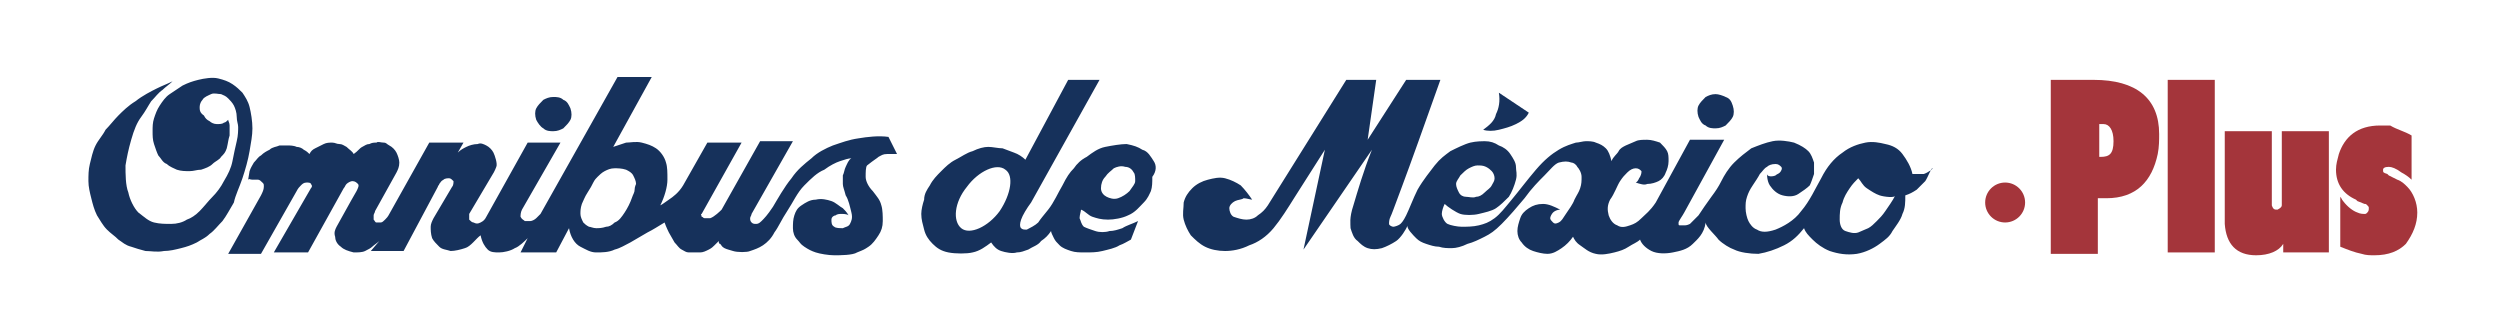
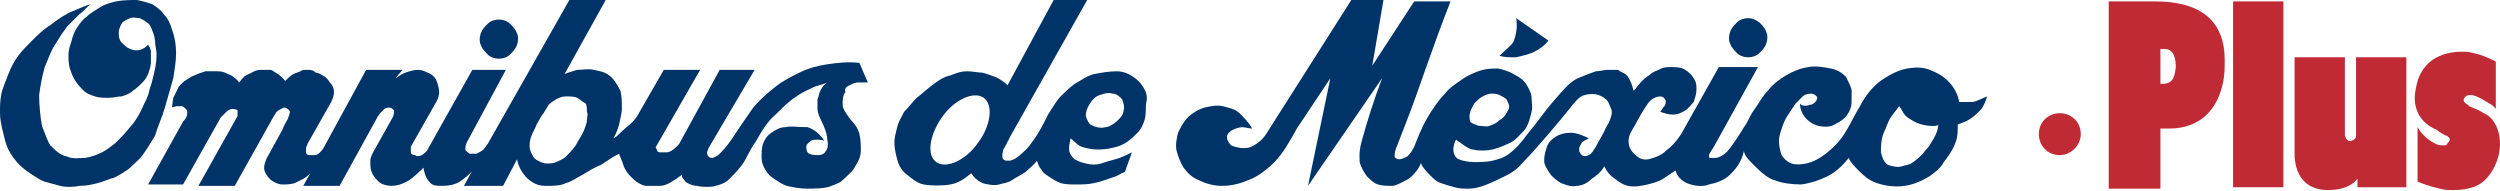
- <svg xmlns="http://www.w3.org/2000/svg" version="1.1" id="Capa_1" x="0px" y="0px" viewBox="0 0 175.3 22" style="enable-background:new 0 0 175.3 22;" xml:space="preserve">
+ <svg xmlns="http://www.w3.org/2000/svg" version="1.1" id="Capa_1" x="0px" y="0px" viewBox="0 0 178.9 13.6" style="enable-background:new 0 0 178.9 13.6;" xml:space="preserve">
  <style type="text/css">
- 	.st0{fill:#16315B;}
- 	.st1{fill:#A4353B;}
+ 	.st0{fill:#003468;}
+ 	.st1{fill:#C02A35;}
</style>
  <g>
    <g>
-       <path class="st0" d="M104,9.1c0.3,0.1,0.7,0.1,1.1,0c0.4-0.1,0.8-0.2,1.2-0.4c0.4-0.2,0.7-0.4,0.9-0.8l-2.1-1.4    c0.1,0.6,0,1.1-0.2,1.5C104.8,8.5,104.4,8.8,104,9.1" />
-       <path class="st0" d="M80.9,11.3c-0.2-0.3-0.4-0.7-0.8-0.8c-0.3-0.2-0.6-0.3-1.1-0.4c-0.4,0-1,0.1-1.5,0.2    c-0.5,0.1-0.9,0.4-1.3,0.7c-0.4,0.2-0.7,0.5-0.9,0.8c-0.3,0.3-0.5,0.6-0.8,1.2c-0.3,0.5-0.6,1.2-1,1.7c-0.4,0.5-0.5,0.6-0.7,0.9    c-0.2,0.2-0.6,0.4-0.8,0.5c-0.2,0-0.3,0-0.4-0.1c-0.1-0.1-0.1-0.3,0-0.6c0.1-0.3,0.4-0.8,0.7-1.2l4.8-8.6h-2.2l-3,5.6    c-0.2-0.2-0.5-0.4-0.8-0.5c-0.3-0.1-0.5-0.2-0.8-0.3c-0.3,0-0.7-0.1-1-0.1c-0.3,0-0.7,0.1-1.1,0.3c-0.4,0.1-0.8,0.4-1.2,0.6    c-0.4,0.2-0.7,0.5-1,0.8c-0.3,0.3-0.6,0.6-0.8,1c-0.2,0.3-0.4,0.6-0.4,1c-0.1,0.3-0.2,0.7-0.2,1c0,0.4,0.1,0.7,0.2,1.1    c0.1,0.4,0.3,0.7,0.6,1c0.3,0.3,0.6,0.5,1.1,0.6c0.5,0.1,1.3,0.1,1.7,0c0.5-0.1,0.9-0.4,1.3-0.7c0.2,0.3,0.4,0.5,0.7,0.6    c0.3,0.1,0.8,0.2,1.1,0.1c0.3,0,0.5-0.1,0.8-0.2c0.3-0.2,0.7-0.3,0.9-0.6c0.3-0.2,0.5-0.4,0.7-0.7c0,0.1,0.1,0.3,0.2,0.5    c0.1,0.2,0.2,0.3,0.4,0.5c0.2,0.2,0.5,0.3,0.8,0.4c0.3,0.1,0.6,0.1,1,0.1c0.4,0,0.8,0,1.2-0.1c0.4-0.1,0.9-0.2,1.2-0.4    c0.3-0.1,0.6-0.3,0.8-0.4l0.5-1.3c-0.4,0.2-0.8,0.3-1.1,0.5c-0.3,0.1-0.6,0.2-0.9,0.2c-0.3,0.1-0.7,0.1-1,0    c-0.3-0.1-0.6-0.2-0.8-0.3c-0.2-0.2-0.2-0.4-0.3-0.6c0-0.2,0.1-0.5,0.1-0.6c0.3,0.1,0.5,0.4,0.8,0.5c0.3,0.1,0.6,0.2,1.1,0.2    c0.4,0,1-0.1,1.4-0.3c0.5-0.2,0.8-0.6,1.1-0.9c0.3-0.3,0.4-0.6,0.5-0.8c0.1-0.3,0.1-0.6,0.1-1C81.1,12,81.1,11.6,80.9,11.3z     M70.1,14.8c-0.8,1.1-2.1,1.7-2.7,1.2c-0.6-0.5-0.5-1.8,0.4-2.9c0.8-1.1,2.1-1.7,2.7-1.2C71.1,12.3,70.9,13.6,70.1,14.8z     M79.6,12.7c0,0.2-0.2,0.4-0.4,0.7c-0.2,0.2-0.5,0.4-0.8,0.5c-0.3,0.1-0.6,0-0.8-0.1c-0.2-0.1-0.4-0.3-0.4-0.6    c0-0.3,0.1-0.6,0.3-0.8c0.2-0.3,0.4-0.4,0.6-0.6c0.2-0.1,0.5-0.2,0.8-0.1c0.3,0,0.5,0.2,0.6,0.4C79.6,12.2,79.6,12.5,79.6,12.7z" />
-       <path class="st0" d="M17,12.5c0.2-0.6,0.4-1.3,0.5-1.9c0.1-0.6,0.2-1.1,0.2-1.6c0-0.5-0.1-1.1-0.2-1.5c-0.1-0.4-0.3-0.7-0.5-1    c-0.2-0.2-0.4-0.4-0.7-0.6c-0.3-0.2-0.6-0.3-1-0.4c-0.4-0.1-1,0-1.4,0.1c-0.4,0.1-0.7,0.2-1.1,0.4c-0.3,0.2-0.6,0.4-0.9,0.6    c-0.3,0.2-0.5,0.5-0.7,0.8c-0.2,0.3-0.3,0.6-0.4,0.9c-0.1,0.3-0.1,0.6-0.1,0.9c0,0.3,0,0.6,0.1,0.9c0.1,0.3,0.2,0.6,0.3,0.8    c0.2,0.2,0.3,0.5,0.6,0.6c0.2,0.2,0.5,0.3,0.7,0.4c0.3,0.1,0.6,0.1,0.9,0.1c0.3,0,0.5-0.1,0.8-0.1c0.3-0.1,0.6-0.2,0.8-0.4    c0.2-0.2,0.5-0.3,0.6-0.5c0.2-0.2,0.3-0.3,0.4-0.6C16,10,16,9.8,16.1,9.5c0-0.3,0-0.5,0-0.7c0-0.2-0.1-0.3-0.1-0.4    c-0.1,0.1-0.2,0.2-0.3,0.2c-0.1,0.1-0.3,0.1-0.5,0.1c-0.2,0-0.4-0.1-0.5-0.2c-0.2-0.1-0.3-0.2-0.4-0.4C14,7.9,14,7.7,14,7.5    c0-0.2,0.1-0.4,0.2-0.5c0.1-0.2,0.4-0.3,0.6-0.4c0.2-0.1,0.5,0,0.7,0c0.2,0.1,0.3,0.1,0.5,0.3c0.1,0.1,0.3,0.3,0.4,0.5    c0.1,0.2,0.2,0.5,0.2,0.8c0,0.3,0.1,0.5,0.1,0.7c0,0.2,0,0.6-0.1,1c-0.1,0.4-0.2,0.9-0.3,1.4c-0.1,0.5-0.3,0.9-0.6,1.4    c-0.2,0.4-0.5,0.8-0.8,1.1c-0.3,0.3-0.6,0.7-0.9,1c-0.3,0.3-0.6,0.5-0.9,0.6c-0.3,0.2-0.7,0.3-1.1,0.3c-0.4,0-0.8,0-1.2-0.1    c-0.4-0.1-0.7-0.4-1.1-0.7c-0.3-0.3-0.6-0.9-0.7-1.4c-0.2-0.5-0.2-1.3-0.2-1.9C8.9,11,9,10.5,9.2,9.8c0.2-0.7,0.4-1.2,0.7-1.6    c0.3-0.4,0.5-0.8,0.7-1.1c0.3-0.3,0.5-0.6,0.8-0.8c0.2-0.2,0.5-0.4,0.7-0.6C11.7,5.9,11.4,6,11,6.2c-0.4,0.2-1,0.5-1.5,0.9    C9,7.4,8.6,7.8,8.3,8.1c-0.3,0.3-0.6,0.7-0.9,1c-0.2,0.4-0.5,0.7-0.7,1.1c-0.2,0.4-0.3,0.9-0.4,1.3c-0.1,0.4-0.1,0.8-0.1,1.2    c0,0.4,0.1,0.8,0.2,1.2c0.1,0.4,0.2,0.8,0.4,1.2c0.2,0.3,0.4,0.7,0.7,1c0.3,0.3,0.5,0.4,0.8,0.7c0.3,0.2,0.5,0.4,0.9,0.5    c0.3,0.1,0.6,0.2,1,0.3c0.4,0,0.8,0.1,1.3,0c0.4,0,0.8-0.1,1.2-0.2c0.4-0.1,0.7-0.2,1.1-0.4c0.3-0.2,0.6-0.3,0.9-0.6    c0.3-0.2,0.6-0.6,0.9-0.9c0.3-0.4,0.5-0.8,0.8-1.3C16.5,13.7,16.8,13.1,17,12.5z" />
-       <path class="st0" d="M61.6,11c0.2-0.1,0.3-0.2,0.6-0.2c0.2,0,0.4,0,0.7,0l-0.6-1.2c-0.7-0.1-1.5,0-2.1,0.1    c-0.7,0.1-1.2,0.3-1.8,0.5c-0.5,0.2-1.1,0.5-1.5,0.9c-0.5,0.4-1,0.8-1.4,1.4c-0.5,0.6-1,1.5-1.3,2c-0.4,0.6-0.6,0.8-0.8,1    c-0.2,0.2-0.3,0.2-0.4,0.2c-0.1,0-0.2,0-0.3-0.1c-0.1-0.1-0.1-0.2-0.1-0.3c0-0.1,0.1-0.2,0.1-0.3l2.9-5.1h-2.3l-2.7,4.8    c-0.1,0.1-0.5,0.5-0.8,0.6c-0.1,0-0.2,0-0.2,0c-0.1,0-0.1,0-0.2,0c-0.1,0-0.1-0.1-0.2-0.1c0-0.1-0.1-0.2,0-0.2l2.8-5h-2.4l-1.7,3    c-0.3,0.5-0.7,0.8-1,1c-0.3,0.2-0.4,0.3-0.6,0.4c0.3-0.6,0.5-1.3,0.5-1.8c0-0.5,0-0.9-0.1-1.2c-0.1-0.4-0.4-0.8-0.7-1    c-0.3-0.2-0.6-0.3-1-0.4c-0.4-0.1-0.8,0-1.1,0c-0.3,0.1-0.6,0.2-0.9,0.3l2.7-4.9h-2.4L37.9,15c-0.1,0.1-0.2,0.2-0.3,0.3    c-0.1,0.1-0.3,0.2-0.4,0.2c-0.1,0-0.3,0-0.4,0c-0.1-0.1-0.2-0.1-0.3-0.3c0-0.1,0-0.3,0.1-0.5l2.7-4.7H37l-2.9,5.2    c-0.1,0.2-0.2,0.3-0.4,0.4c-0.2,0.1-0.3,0.1-0.5,0c-0.1,0-0.2-0.1-0.3-0.2c0-0.1,0-0.2,0-0.4l1.6-2.7c0.2-0.3,0.3-0.6,0.3-0.6    c0.1-0.2-0.1-0.8-0.2-1c-0.1-0.2-0.3-0.4-0.5-0.5c-0.2-0.1-0.4-0.2-0.6-0.1c-0.3,0-0.6,0.1-0.8,0.2c-0.2,0.1-0.4,0.2-0.6,0.4    l0.4-0.7h-2.4l-2.8,5c-0.1,0.2-0.2,0.3-0.3,0.4c-0.1,0.1-0.2,0.2-0.3,0.2c-0.1,0-0.2,0-0.3,0c-0.1,0-0.1-0.1-0.2-0.2    c0-0.1,0-0.2,0-0.3c0-0.1,0.1-0.2,0.1-0.3l1.5-2.7c0.1-0.2,0.2-0.4,0.2-0.7c0-0.2-0.1-0.5-0.2-0.7c-0.1-0.2-0.3-0.4-0.5-0.5    c-0.2-0.1-0.2-0.2-0.4-0.2c-0.2,0-0.4-0.1-0.5,0c-0.2,0-0.3,0-0.5,0.1c-0.2,0-0.3,0.1-0.5,0.2c-0.2,0.1-0.3,0.3-0.6,0.5    c-0.1-0.2-0.3-0.3-0.5-0.5c-0.2-0.1-0.3-0.2-0.5-0.2c-0.2,0-0.3-0.1-0.5-0.1c-0.2,0-0.4,0-0.6,0.1c-0.2,0.1-0.4,0.2-0.6,0.3    c-0.2,0.1-0.3,0.2-0.4,0.4c-0.1-0.1-0.2-0.2-0.4-0.3c-0.1-0.1-0.3-0.2-0.5-0.2c-0.2-0.1-0.5-0.1-0.6-0.1c-0.2,0-0.4,0-0.6,0    c-0.2,0.1-0.5,0.1-0.7,0.3c-0.2,0.1-0.4,0.2-0.6,0.4c-0.2,0.1-0.3,0.3-0.5,0.5c-0.1,0.2-0.2,0.3-0.3,0.6l0,0c0,0-0.1,0.6-0.1,0.6    c0.1-0.1,0.1,0,0.3,0c0.1,0,0.3,0,0.4,0c0.1,0,0.2,0.1,0.3,0.2c0.1,0.1,0.1,0.1,0.1,0.3c0,0.2-0.1,0.4-0.2,0.6l-2.3,4.1h2.3    l2.5-4.4c0.1-0.2,0.2-0.3,0.3-0.4c0.1-0.1,0.2-0.2,0.4-0.2c0.1,0,0.3,0,0.3,0.1c0.1,0.1,0.1,0.2,0,0.3l-2.6,4.5h2.4l2.5-4.5    c0.1-0.1,0.1-0.2,0.2-0.3c0.1-0.1,0.3-0.2,0.4-0.2c0.2,0,0.3,0.1,0.4,0.2c0.1,0.1,0,0.3-0.1,0.5c-0.1,0.2-0.3,0.5-0.4,0.7l-1,1.8    c-0.1,0.2-0.2,0.4-0.1,0.7c0,0.2,0.1,0.5,0.4,0.7c0.2,0.2,0.5,0.3,0.9,0.4c0.3,0,0.6,0,0.8-0.1c0.2-0.1,0.4-0.2,0.5-0.3    c0.1-0.1,0.4-0.3,0.5-0.4L26,17.6h2.3l2.4-4.5c0-0.1,0.1-0.1,0.1-0.2c0.1-0.1,0.1-0.2,0.3-0.3c0.1-0.1,0.3-0.1,0.4-0.1    c0.1,0,0.2,0.1,0.3,0.2c0,0.1,0,0.3-0.1,0.4l-1.3,2.2c-0.1,0.2-0.2,0.4-0.2,0.6c0,0.2,0,0.5,0.1,0.8c0.1,0.2,0.3,0.4,0.5,0.6    c0.2,0.2,0.5,0.2,0.8,0.3c0.3,0,0.7-0.1,1-0.2c0.4-0.1,0.8-0.7,1.1-0.9c0.1,0.5,0.3,0.8,0.5,1c0.2,0.2,0.5,0.2,0.8,0.2    c0.3,0,0.8-0.1,1.1-0.3c0.3-0.1,0.7-0.5,0.9-0.7l-0.5,1h2.5l0.9-1.7c0.1,0.6,0.4,1.1,0.8,1.3c0.4,0.2,0.7,0.4,1.1,0.4    c0.4,0,0.9,0,1.3-0.2c0.4-0.1,0.7-0.3,1.1-0.5c0.5-0.3,0.7-0.4,1.2-0.7c0.4-0.2,0.7-0.4,1.2-0.7c0.1,0.3,0.3,0.7,0.3,0.7    c0.1,0.2,0.3,0.5,0.4,0.7c0.2,0.2,0.3,0.4,0.5,0.5c0.2,0.1,0.3,0.2,0.5,0.2c0.2,0,0.7,0,0.8,0c0.2,0,0.4-0.1,0.6-0.2    c0.2-0.1,0.3-0.2,0.4-0.3c0.1-0.1,0.2-0.2,0.3-0.3c0,0.1,0,0.2,0.1,0.2c0.1,0.1,0.1,0.2,0.3,0.3c0.2,0.1,0.3,0.1,0.6,0.2    c0.3,0.1,1,0.1,1.2,0c0.3-0.1,0.6-0.2,0.9-0.4c0.3-0.2,0.6-0.5,0.8-0.9c0.3-0.4,0.5-0.9,0.9-1.5c0.4-0.6,0.7-1.3,1.2-1.8    c0.5-0.5,0.9-0.9,1.4-1.1c0.4-0.3,0.8-0.5,1.1-0.6c0.3-0.1,0.6-0.2,0.8-0.2c-0.2,0.1-0.3,0.4-0.4,0.6c-0.1,0.2-0.1,0.4-0.2,0.6    c0,0.2,0,0.4,0,0.6c0,0.2,0.1,0.4,0.2,0.8c0.2,0.3,0.3,0.8,0.4,1.2c0.1,0.4,0,0.6-0.1,0.8c-0.1,0.2-0.3,0.2-0.5,0.3    c-0.2,0-0.5,0-0.6-0.1c-0.2-0.1-0.2-0.3-0.2-0.5c0-0.2,0.2-0.3,0.3-0.3c0.1-0.1,0.3-0.1,0.4-0.1c0.1,0,0.4,0,0.5,0.1    c-0.1-0.2-0.3-0.4-0.4-0.5c-0.2-0.1-0.5-0.4-0.8-0.5c-0.3-0.1-0.7-0.2-1.1-0.1c-0.4,0-0.7,0.2-1,0.4c-0.3,0.2-0.4,0.4-0.5,0.7    c-0.1,0.3-0.1,0.6-0.1,0.9c0,0.3,0.1,0.6,0.3,0.8c0.2,0.2,0.2,0.3,0.5,0.5c0.3,0.2,0.5,0.3,0.8,0.4c0.3,0.1,0.9,0.2,1.3,0.2    c0.4,0,1.3,0,1.6-0.2c0.5-0.2,0.5-0.2,0.8-0.4c0.3-0.2,0.5-0.5,0.7-0.8c0.2-0.3,0.3-0.6,0.3-1c0-0.3,0-0.8-0.1-1.1    c-0.1-0.4-0.3-0.6-0.6-1c-0.3-0.3-0.5-0.7-0.5-1c0-0.3,0-0.7,0.1-0.8C61.3,11.2,61.5,11.1,61.6,11z M44.5,13.3    c0,0.2-0.1,0.3-0.2,0.6c-0.1,0.3-0.3,0.7-0.5,1c-0.2,0.3-0.4,0.6-0.7,0.7c-0.2,0.2-0.4,0.3-0.6,0.3C42.2,16,42,16,41.8,16    c-0.2,0-0.4-0.1-0.5-0.1c-0.2-0.1-0.3-0.2-0.4-0.3c-0.1-0.2-0.2-0.4-0.2-0.6c0-0.2,0-0.4,0.1-0.7c0.1-0.2,0.2-0.5,0.4-0.8    c0.2-0.3,0.3-0.5,0.4-0.7c0.1-0.2,0.2-0.3,0.3-0.4c0.1-0.1,0.3-0.3,0.5-0.4c0.2-0.1,0.4-0.2,0.7-0.2c0.2,0,0.5,0,0.8,0.1    c0.2,0.1,0.4,0.2,0.5,0.4c0.1,0.2,0.2,0.4,0.2,0.6C44.6,12.9,44.5,13.1,44.5,13.3z" />
-       <path class="st0" d="M38.1,9c0.2,0.2,0.5,0.2,0.7,0.2c0.3,0,0.5-0.1,0.7-0.2c0.2-0.2,0.4-0.4,0.5-0.6c0.1-0.2,0.1-0.5,0-0.8    c-0.1-0.2-0.2-0.5-0.5-0.6c-0.2-0.2-0.5-0.2-0.7-0.2c-0.3,0-0.5,0.1-0.7,0.2c-0.2,0.2-0.4,0.4-0.5,0.6c-0.1,0.2-0.1,0.5,0,0.8    C37.7,8.6,37.9,8.9,38.1,9z" />
-       <path class="st0" d="M134.9,12.2c-0.3,0-0.5,0-0.8,0c-0.1-0.5-0.4-1-0.7-1.4c-0.3-0.4-0.7-0.6-1.2-0.7c-0.4-0.1-0.9-0.2-1.4-0.1    c-0.5,0.1-1.1,0.3-1.6,0.7c-0.6,0.4-1.1,1-1.5,1.8c-0.4,0.7-0.8,1.6-1.4,2.3c-0.5,0.7-1.3,1.1-1.8,1.3c-0.6,0.2-1,0.2-1.3,0    c-0.3-0.1-0.5-0.4-0.6-0.6c-0.1-0.2-0.2-0.6-0.2-0.9c0-0.3,0-0.5,0.1-0.8c0.1-0.3,0.2-0.5,0.4-0.8c0.2-0.3,0.4-0.6,0.5-0.8    c0.2-0.2,0.3-0.4,0.5-0.5c0.1-0.1,0.3-0.2,0.6-0.2c0.2,0,0.3,0.1,0.4,0.2c0.1,0.1,0,0.3-0.1,0.4c-0.1,0.1-0.2,0.1-0.3,0.2    c-0.2,0.1-0.6,0.1-0.6-0.1c0,0,0,0.5,0.2,0.8c0.2,0.3,0.5,0.6,0.9,0.7c0.4,0.1,0.8,0.1,1.1-0.1c0.3-0.2,0.6-0.4,0.8-0.6    c0.1-0.2,0.2-0.5,0.3-0.8c0-0.3,0-0.5,0-0.8c-0.1-0.3-0.2-0.6-0.4-0.8c-0.2-0.2-0.5-0.4-1-0.6c-0.4-0.1-1-0.2-1.5-0.1    c-0.5,0.1-1,0.3-1.5,0.5c-0.4,0.3-0.8,0.6-1.2,1c-0.4,0.4-0.7,0.9-0.9,1.3c-0.2,0.4-0.4,0.7-0.7,1.1c-0.3,0.4-0.7,1-0.9,1.3    c-0.3,0.3-0.5,0.5-0.6,0.6c-0.2,0.1-0.3,0.1-0.4,0.1c-0.1,0-0.2,0-0.3,0c-0.1,0-0.1,0-0.1-0.2c0-0.1,0.3-0.5,0.4-0.7l2.8-5.1h-2.4    l-2.4,4.4c-0.4,0.6-0.7,0.8-1,1.1c-0.3,0.3-0.5,0.4-0.8,0.5c-0.3,0.1-0.6,0.2-0.9,0c-0.3-0.1-0.5-0.4-0.6-0.7    c-0.1-0.4-0.1-0.7,0.1-1.1c0.3-0.4,0.5-1,0.7-1.3c0.2-0.3,0.3-0.4,0.5-0.6c0.2-0.2,0.4-0.3,0.6-0.3c0.2,0,0.3,0.1,0.4,0.2    c0,0.1,0,0.2-0.1,0.4c-0.1,0.1-0.1,0.3-0.3,0.4c0.3,0.1,0.6,0.2,0.8,0.1c0.3,0,0.6-0.1,0.8-0.2c0.2-0.1,0.4-0.3,0.5-0.6    c0.1-0.2,0.2-0.5,0.2-0.8c0-0.3,0-0.5-0.1-0.7c-0.1-0.2-0.3-0.4-0.5-0.6c-0.3-0.1-0.6-0.2-0.9-0.2c-0.3,0-0.6,0-0.8,0.1    c-0.2,0.1-0.5,0.2-0.7,0.3c-0.2,0.1-0.4,0.2-0.5,0.4c-0.1,0.2-0.4,0.4-0.5,0.7c-0.1-0.4-0.2-0.7-0.4-0.9c-0.2-0.2-0.4-0.3-0.7-0.4    c-0.2-0.1-0.5-0.1-0.7-0.1c-0.2,0-0.5,0.1-0.7,0.1c-0.3,0.1-0.7,0.2-1.2,0.5c-0.5,0.3-1,0.7-1.6,1.4c-0.6,0.7-1.2,1.5-1.7,2.1    c-0.5,0.6-0.8,1-1.2,1.3c-0.4,0.3-0.7,0.4-1.1,0.5c-0.4,0.1-0.9,0.1-1.2,0.1c-0.3,0-0.8-0.1-1-0.2c-0.2-0.1-0.4-0.5-0.4-0.7    c0-0.2,0.1-0.5,0.2-0.7c0.2,0.2,0.8,0.6,1.1,0.7c0.3,0.1,0.9,0.1,1.3,0c0.4-0.1,0.9-0.2,1.2-0.4c0.3-0.2,0.6-0.5,0.9-0.8    c0.2-0.3,0.4-0.8,0.5-1.2c0.1-0.4,0-0.6,0-0.9c0-0.3-0.2-0.6-0.4-0.9c-0.2-0.3-0.5-0.5-0.8-0.6c-0.3-0.2-0.6-0.3-1-0.3    c-0.1,0-0.6,0-1,0.1c-0.4,0.1-1,0.4-1.4,0.6c-0.4,0.3-0.7,0.5-1.1,1c-0.3,0.4-0.8,1-1.2,1.7c-0.3,0.6-0.6,1.4-0.8,1.8    c-0.2,0.4-0.3,0.5-0.4,0.6c-0.1,0.1-0.4,0.2-0.5,0.2c-0.1,0-0.3-0.1-0.3-0.2c0-0.1,0-0.3,0.1-0.5c0.1-0.2,0.2-0.5,0.8-2.1    c0.6-1.6,1.6-4.4,2.7-7.5h-2.4l-2.7,4.2l0.6-4.2h-2.1l-5.5,8.8c-0.2,0.3-0.4,0.5-0.7,0.7c-0.2,0.2-0.5,0.3-0.8,0.3    c-0.3,0-0.6-0.1-0.9-0.2c-0.2-0.1-0.3-0.4-0.3-0.6c0-0.2,0.2-0.4,0.4-0.5c0.2-0.1,0.5-0.1,0.6-0.2c0.2,0,0.5,0.1,0.6,0.1v0    c-0.2-0.3-0.5-0.7-0.8-1c-0.3-0.2-0.7-0.4-1.1-0.5c-0.4-0.1-0.8,0-1.2,0.1c-0.4,0.1-0.8,0.3-1.1,0.6c-0.3,0.3-0.5,0.6-0.6,1    C83,14.6,82.9,15,83,15.4c0.1,0.4,0.3,0.8,0.5,1.1c0.3,0.3,0.6,0.6,1,0.8c0.4,0.2,0.9,0.3,1.4,0.3c0.5,0,1.1-0.1,1.7-0.4    c0.6-0.2,1.2-0.6,1.7-1.2c0.5-0.6,1-1.4,1.5-2.2l2.1-3.3l-1.5,7l4.8-7c-0.6,1.5-1,2.9-1.3,3.9c-0.3,0.9-0.2,1.3-0.2,1.6    c0.1,0.3,0.2,0.7,0.5,0.9c0.2,0.2,0.4,0.4,0.7,0.5c0.3,0.1,0.6,0.1,1,0c0.3-0.1,0.7-0.3,1-0.5c0.3-0.2,0.7-0.8,0.8-1.1    c-0.1,0.2,0.4,0.7,0.6,0.9c0.2,0.2,0.4,0.3,0.7,0.4c0.3,0.1,0.6,0.2,0.9,0.2c0.3,0.1,0.6,0.1,0.9,0.1c0.3,0,0.7-0.1,1.1-0.3    c0.4-0.1,0.8-0.3,1.2-0.5c0.4-0.2,0.7-0.4,1.2-0.9c0.5-0.5,1.1-1.2,1.6-1.8c0.5-0.7,1-1.2,1.4-1.6c0.4-0.4,0.7-0.8,1-0.9    c0.4-0.1,0.6-0.1,0.9,0c0.1,0,0.3,0.1,0.4,0.3c0.1,0.1,0.3,0.4,0.3,0.7c0,0.3,0,0.5-0.1,0.8c-0.1,0.3-0.2,0.4-0.4,0.8    c-0.1,0.3-0.4,0.7-0.6,1c-0.2,0.3-0.3,0.5-0.5,0.6c-0.2,0.1-0.3,0.1-0.4,0c-0.1-0.1-0.2-0.2-0.2-0.3c0-0.1,0.1-0.3,0.2-0.4    c0.1-0.1,0.3-0.2,0.5-0.2c-0.4-0.2-0.8-0.4-1.2-0.4c-0.4,0-0.7,0.1-1,0.3c-0.3,0.2-0.5,0.4-0.6,0.7c-0.1,0.3-0.2,0.6-0.2,0.9    c0,0.3,0.1,0.6,0.3,0.8c0.2,0.3,0.5,0.5,0.8,0.6c0.3,0.1,0.7,0.2,1,0.2c0.4,0,0.7-0.2,1-0.4c0.3-0.2,0.6-0.5,0.8-0.8    c0.1,0.2,0.2,0.4,0.5,0.6c0.3,0.2,0.6,0.5,1.1,0.6c0.4,0.1,0.9,0,1.3-0.1c0.4-0.1,0.7-0.2,1-0.4c0.3-0.2,0.6-0.3,0.8-0.5    c0.1,0.3,0.4,0.6,0.8,0.8c0.4,0.2,1,0.2,1.5,0.1c0.5-0.1,1-0.2,1.4-0.6c0.3-0.3,0.8-0.7,0.9-1.5c0,0.3,0.7,0.9,0.9,1.2    c0.3,0.3,0.8,0.6,1.1,0.7c0.4,0.2,1.1,0.3,1.7,0.3c0.6-0.1,1.2-0.3,1.8-0.6c0.6-0.3,1-0.7,1.4-1.2c0.1,0.3,0.3,0.5,0.6,0.8    c0.3,0.3,0.7,0.6,1.2,0.8c0.6,0.2,1.2,0.3,1.9,0.2c0.6-0.1,1.2-0.4,1.6-0.7c0.4-0.3,0.7-0.5,0.9-0.9c0.2-0.3,0.6-0.8,0.7-1.2    c0.2-0.4,0.2-0.8,0.2-1.3c0.3-0.1,0.5-0.2,0.8-0.4c0.2-0.2,0.4-0.4,0.6-0.6c0.2-0.3,0.4-0.9,0.5-0.9    C135.6,11.8,135.2,12.1,134.9,12.2z M102.1,12.9c0-0.2,0.2-0.4,0.3-0.6c0.2-0.2,0.4-0.4,0.6-0.5c0.2-0.1,0.4-0.2,0.6-0.2    c0.2,0,0.4,0,0.6,0.1c0.2,0.1,0.3,0.2,0.4,0.3c0.1,0.1,0.2,0.3,0.2,0.5c0,0.2-0.1,0.3-0.2,0.5c-0.1,0.2-0.3,0.3-0.5,0.5    c-0.2,0.2-0.4,0.3-0.6,0.3c-0.2,0.1-0.5,0-0.7,0c-0.2,0-0.4-0.1-0.5-0.3C102.2,13.3,102.1,13.1,102.1,12.9z M132.2,14.8    L132.2,14.8c-0.2,0.3-0.4,0.5-0.6,0.7c-0.2,0.2-0.4,0.4-0.6,0.5c-0.2,0.1-0.5,0.2-0.7,0.3c-0.3,0.1-0.6,0-0.9-0.1    c-0.3-0.1-0.4-0.5-0.4-0.8c0-0.4,0-0.8,0.2-1.2c0.1-0.4,0.3-0.7,0.5-1c0.2-0.3,0.4-0.5,0.6-0.7c0.2,0.2,0.3,0.5,0.6,0.7    c0.3,0.2,0.6,0.4,0.9,0.5c0.3,0.1,1.1,0.2,1.1,0C132.7,14.1,132.4,14.5,132.2,14.8z" />
-       <path class="st0" d="M120.3,6.6c-0.3,0-0.5,0.1-0.7,0.2c-0.2,0.2-0.4,0.4-0.5,0.6c-0.1,0.2-0.1,0.5,0,0.8c0.1,0.2,0.2,0.5,0.5,0.6    c0.2,0.2,0.5,0.2,0.7,0.2c0.3,0,0.5-0.1,0.7-0.2c0.2-0.2,0.4-0.4,0.5-0.6c0.1-0.2,0.1-0.5,0-0.8c-0.1-0.3-0.2-0.5-0.5-0.6    C120.8,6.7,120.5,6.6,120.3,6.6" />
+       <path class="st0" d="M81.9,6.4c-0.2-0.4-0.5-0.7-0.8-0.9c-0.3-0.2-0.7-0.4-1.2-0.4c-0.5,0-1.1,0.1-1.6,0.2c-0.5,0.1-1,0.5-1.4,0.7    c-0.4,0.3-0.7,0.6-1,0.9c-0.3,0.3-0.5,0.7-0.9,1.3c-0.3,0.6-0.7,1.4-1.1,1.9c-0.4,0.6-0.6,0.7-0.8,0.9c-0.2,0.2-0.6,0.5-0.9,0.5    c-0.2,0-0.3,0-0.4-0.1c-0.1-0.1-0.1-0.3,0-0.7c0.2-0.3,0.4-0.8,0.7-1.3L77.8,0h-2.4l-3.3,6.1c-0.2-0.2-0.6-0.5-0.9-0.6    c-0.3-0.1-0.5-0.2-0.9-0.3c-0.3,0-0.7-0.1-1.1-0.1c-0.4,0-0.7,0.1-1.2,0.3c-0.5,0.1-0.9,0.4-1.3,0.7C66.3,6.4,66,6.7,65.6,7    c-0.3,0.3-0.6,0.7-0.9,1c-0.2,0.4-0.4,0.7-0.5,1.1c-0.1,0.4-0.2,0.8-0.2,1.1c0,0.4,0.1,0.8,0.2,1.2c0.1,0.4,0.3,0.8,0.7,1.1    c0.4,0.3,0.7,0.6,1.2,0.7c0.5,0.1,1.4,0.1,1.9,0c0.6-0.1,1-0.4,1.5-0.8c0.2,0.3,0.4,0.5,0.8,0.7c0.3,0.1,0.9,0.2,1.2,0.1    c0.3-0.1,0.6-0.1,0.9-0.3c0.3-0.2,0.7-0.4,1-0.6c0.3-0.3,0.6-0.5,0.8-0.8c0.1,0.2,0.1,0.4,0.3,0.6c0.1,0.2,0.2,0.3,0.5,0.5    c0.3,0.2,0.6,0.4,0.9,0.5c0.3,0.1,0.7,0.1,1.1,0.1c0.4,0,0.9,0,1.3-0.1c0.5-0.1,1-0.3,1.3-0.4c0.4-0.1,0.6-0.3,0.9-0.4l0.5-1.4    c-0.4,0.2-0.8,0.4-1.2,0.5c-0.4,0.1-0.7,0.2-1,0.3c-0.3,0.1-0.7,0.1-1.1,0c-0.4-0.1-0.7-0.2-0.9-0.4c-0.2-0.2-0.3-0.4-0.3-0.7    c0-0.2,0.1-0.6,0.1-0.7c0.3,0.2,0.5,0.5,0.8,0.6c0.3,0.1,0.7,0.2,1.2,0.2c0.5,0,1.1-0.1,1.6-0.3c0.5-0.2,0.9-0.6,1.2-0.9    c0.3-0.3,0.4-0.6,0.5-0.9c0.1-0.3,0.1-0.7,0.1-1.1C82.1,7.1,82.1,6.7,81.9,6.4z M70,10.2c-0.9,1.3-2.3,1.9-3,1.4    c-0.7-0.5-0.5-1.9,0.4-3.2c0.9-1.3,2.3-1.9,3-1.4C71.1,7.5,70.9,9,70,10.2z M80.4,7.9c0,0.3-0.2,0.5-0.4,0.7    c-0.2,0.2-0.6,0.5-0.9,0.5c-0.3,0.1-0.7,0-0.9-0.1c-0.3-0.1-0.4-0.4-0.5-0.7c0-0.3,0.1-0.6,0.3-0.9c0.2-0.3,0.4-0.5,0.7-0.6    c0.3-0.1,0.6-0.2,0.9-0.1c0.3,0,0.5,0.2,0.7,0.4C80.4,7.4,80.5,7.7,80.4,7.9z" />
+       <g>
+         <path class="st0" d="M11.8,7.7c0.2-0.7,0.4-1.4,0.6-2.1c0.1-0.7,0.2-1.2,0.2-1.8c0-0.6-0.1-1.2-0.3-1.7c-0.1-0.4-0.3-0.8-0.6-1.1     c-0.2-0.3-0.5-0.5-0.8-0.7C10.6,0.2,10.3,0.1,9.8,0C9.4,0,8.8,0,8.3,0.1C7.9,0.2,7.5,0.3,7.2,0.5c-0.3,0.2-0.7,0.4-1,0.7     C5.9,1.4,5.7,1.7,5.5,2C5.3,2.3,5.2,2.6,5.1,3C5,3.3,4.9,3.6,4.9,3.9c0,0.3,0,0.7,0.1,1c0.1,0.3,0.2,0.6,0.4,0.9     C5.6,6.1,5.8,6.3,6,6.5c0.2,0.2,0.5,0.3,0.8,0.4c0.3,0.1,0.6,0.1,1,0.1c0.3,0,0.6-0.1,0.9-0.1C9,6.8,9.3,6.7,9.5,6.5     c0.3-0.2,0.5-0.4,0.7-0.6c0.2-0.2,0.3-0.4,0.4-0.6c0.1-0.3,0.2-0.6,0.2-0.8c0-0.3,0-0.6,0-0.8c0-0.2-0.1-0.3-0.2-0.5     c-0.1,0.1-0.2,0.2-0.4,0.3c-0.2,0.1-0.3,0.1-0.5,0.1c-0.2,0-0.4-0.1-0.6-0.2C8.9,3.2,8.7,3.1,8.6,2.9C8.5,2.7,8.5,2.5,8.5,2.3     c0-0.2,0.1-0.4,0.2-0.6c0.1-0.2,0.4-0.3,0.6-0.4c0.3-0.1,0.5,0,0.7,0c0.2,0.1,0.4,0.2,0.5,0.3c0.2,0.1,0.3,0.3,0.4,0.6     c0.1,0.2,0.2,0.6,0.2,0.8c0,0.3,0.1,0.6,0.1,0.8c0,0.3,0,0.6-0.1,1.1c-0.1,0.4-0.2,1-0.4,1.5c-0.1,0.6-0.4,1-0.6,1.5     c-0.2,0.4-0.5,0.9-0.8,1.2c-0.3,0.4-0.7,0.8-1,1.1c-0.4,0.3-0.6,0.5-1,0.7c-0.4,0.2-0.7,0.3-1.2,0.4c-0.4,0-0.9,0.1-1.3-0.1     c-0.5-0.1-0.8-0.4-1.2-0.8C3.4,10.1,3.2,9.5,3,9C2.9,8.4,2.8,7.6,2.8,6.8C2.9,6.1,3,5.5,3.2,4.8C3.5,4.1,3.7,3.5,4,3.1     c0.3-0.5,0.5-0.8,0.8-1.2C5.1,1.6,5.4,1.3,5.7,1c0.3-0.2,0.5-0.5,0.8-0.7C6.1,0.4,5.7,0.6,5.2,0.8C4.7,1,4.1,1.4,3.6,1.8     C3.1,2.1,2.6,2.6,2.3,2.9c-0.4,0.4-0.7,0.7-1,1.1C1,4.4,0.8,4.8,0.6,5.3c-0.2,0.5-0.4,1-0.5,1.4C0,7.2,0,7.6,0,8.1     c0,0.4,0.1,0.9,0.2,1.3c0.1,0.4,0.2,0.9,0.4,1.3c0.2,0.4,0.5,0.8,0.8,1.1c0.3,0.3,0.6,0.5,0.9,0.7c0.3,0.2,0.6,0.4,0.9,0.5     c0.4,0.1,0.7,0.2,1.1,0.3c0.4,0.1,0.9,0.1,1.4,0c0.5,0,0.9-0.1,1.3-0.2c0.4-0.1,0.8-0.3,1.2-0.4c0.4-0.2,0.7-0.4,1-0.6     c0.3-0.3,0.7-0.6,1-1c0.3-0.4,0.6-0.9,0.9-1.4C11.3,9,11.6,8.4,11.8,7.7z" />
+         <path class="st0" d="M60.8,6.1c0.2-0.1,0.4-0.2,0.6-0.2c0.2,0,0.5,0,0.7,0l-0.6-1.4c-0.8-0.1-1.6,0-2.3,0.1     c-0.7,0.1-1.4,0.3-2,0.6c-0.6,0.3-1.2,0.6-1.7,1c-0.5,0.4-1,0.8-1.6,1.5c-0.5,0.7-1.1,1.6-1.5,2.2c-0.4,0.6-0.7,0.9-0.9,1.1     c-0.2,0.2-0.3,0.2-0.5,0.3c-0.1,0-0.2,0-0.3-0.1c-0.1-0.1-0.1-0.2-0.1-0.3s0.1-0.2,0.1-0.3L54,5h-2.5l-2.9,5.3     c-0.1,0.1-0.5,0.6-0.9,0.6c-0.1,0-0.2,0-0.3,0c-0.1,0-0.1,0-0.2,0c-0.1,0-0.2-0.1-0.2-0.2c-0.1-0.1-0.1-0.2,0-0.3L50.1,5h-2.6     l-1.9,3.3c-0.3,0.5-0.8,0.8-1.1,1.1c-0.3,0.3-0.4,0.4-0.6,0.5c0.4-0.7,0.5-1.4,0.6-2c0-0.6,0-1-0.1-1.4c-0.2-0.4-0.5-0.9-0.8-1.1     c-0.4-0.3-0.7-0.3-1.1-0.4c-0.4-0.1-0.8,0-1.2,0c-0.3,0.1-0.7,0.2-0.9,0.3l3-5.4h-2.6l-5.9,10.4c-0.1,0.1-0.2,0.3-0.3,0.4     c-0.1,0.1-0.3,0.2-0.5,0.3c-0.2,0-0.3,0-0.5,0c-0.1-0.1-0.3-0.2-0.3-0.3c0-0.1,0-0.3,0.1-0.5L36.2,5h-2.4l-3.2,5.7     c-0.1,0.2-0.3,0.3-0.4,0.4c-0.2,0.1-0.4,0.1-0.5,0c-0.2,0-0.3-0.1-0.3-0.2c0-0.1,0-0.3,0-0.4l1.7-3c0.2-0.3,0.3-0.6,0.3-0.7     c0.1-0.3-0.1-0.9-0.2-1.1c-0.1-0.2-0.3-0.4-0.6-0.5c-0.2-0.1-0.4-0.2-0.7-0.2c-0.3,0-0.6,0.1-0.9,0.2c-0.3,0.1-0.5,0.3-0.7,0.4     L28.8,5h-2.6l-3,5.5c-0.1,0.2-0.2,0.3-0.3,0.4c-0.1,0.1-0.2,0.2-0.4,0.2c-0.1,0-0.3,0-0.4,0c-0.1,0-0.2-0.1-0.2-0.2     c0-0.1,0-0.2,0-0.3c0-0.1,0.1-0.2,0.1-0.3l1.7-3c0.1-0.2,0.2-0.5,0.2-0.7c0-0.3-0.1-0.5-0.3-0.7c-0.1-0.2-0.3-0.4-0.5-0.5     c-0.2-0.1-0.3-0.2-0.5-0.2C22.4,5,22.2,5,22,5c-0.2,0-0.4,0-0.5,0.1c-0.2,0.1-0.3,0.1-0.5,0.2c-0.2,0.1-0.4,0.3-0.6,0.5     c-0.1-0.2-0.4-0.4-0.5-0.5c-0.2-0.1-0.3-0.2-0.5-0.3C19.1,5,18.9,5,18.8,5c-0.2,0-0.4,0-0.6,0.1c-0.2,0.1-0.4,0.2-0.6,0.3     c-0.2,0.1-0.3,0.3-0.5,0.5c-0.1-0.2-0.3-0.3-0.4-0.4c-0.1-0.1-0.4-0.2-0.6-0.3c-0.2-0.1-0.5-0.1-0.7-0.1c-0.2,0-0.4,0-0.7,0     c-0.3,0.1-0.6,0.2-0.8,0.3c-0.3,0.1-0.5,0.3-0.7,0.4c-0.2,0.2-0.4,0.3-0.5,0.6c-0.1,0.2-0.2,0.4-0.3,0.6l0,0c0,0-0.1,0.7-0.1,0.7     c0.1-0.1,0.1,0,0.3-0.1c0.1,0,0.3,0,0.4,0c0.1,0,0.2,0.1,0.3,0.2c0.1,0.1,0.1,0.1,0.1,0.3c0,0.2-0.1,0.4-0.3,0.6l-2.5,4.5h2.5     l2.7-4.8C15.9,8.3,16,8.2,16.2,8c0.1-0.1,0.3-0.2,0.4-0.2c0.1,0,0.3,0,0.4,0.1C17,8.1,17,8.2,17,8.3l-2.8,5h2.6l2.8-5     c0.1-0.1,0.1-0.2,0.2-0.3c0.1-0.1,0.3-0.2,0.5-0.3c0.2,0,0.3,0.1,0.4,0.2c0.1,0.1,0,0.3-0.1,0.6c-0.1,0.2-0.3,0.5-0.4,0.8l-1.1,2     c-0.1,0.2-0.2,0.5-0.2,0.7c0,0.3,0.2,0.6,0.4,0.8c0.2,0.2,0.6,0.4,0.9,0.4c0.3,0,0.6,0,0.9-0.1c0.2-0.1,0.4-0.2,0.6-0.3     c0.2-0.1,0.4-0.3,0.5-0.4l-0.5,0.9h2.6l2.7-4.9c0-0.1,0.1-0.1,0.2-0.3c0.1-0.1,0.2-0.2,0.3-0.3c0.1-0.1,0.3-0.1,0.4-0.1     c0.1,0,0.2,0.1,0.3,0.2c0,0.1,0,0.3-0.1,0.5l-1.4,2.5c-0.1,0.2-0.2,0.4-0.2,0.6c0,0.3,0,0.6,0.1,0.8c0.1,0.3,0.3,0.5,0.5,0.7     c0.2,0.2,0.6,0.3,0.9,0.3c0.4,0,0.7-0.1,1.1-0.3c0.4-0.2,0.9-0.7,1.2-1c0.1,0.6,0.3,0.9,0.5,1.1c0.2,0.2,0.5,0.2,0.9,0.2     c0.4,0,0.9-0.1,1.2-0.3c0.3-0.2,0.8-0.6,0.9-0.8l-0.6,1.1H36l1-1.9c0.1,0.6,0.5,1.2,0.9,1.5c0.4,0.3,0.7,0.4,1.2,0.4     c0.5,0,1,0,1.4-0.2c0.4-0.1,0.8-0.4,1.2-0.6c0.5-0.3,0.8-0.5,1.3-0.7c0.5-0.3,0.7-0.5,1.3-0.8c0.1,0.3,0.3,0.7,0.3,0.8     c0.1,0.3,0.3,0.6,0.5,0.8c0.2,0.2,0.4,0.4,0.6,0.5c0.2,0.1,0.3,0.2,0.6,0.2c0.2,0,0.7,0,0.9,0c0.3,0,0.5-0.1,0.7-0.2     c0.2-0.1,0.3-0.2,0.5-0.3c0.1-0.1,0.3-0.2,0.4-0.3c0,0.1,0,0.2,0.1,0.3c0.1,0.1,0.1,0.2,0.3,0.3c0.2,0.1,0.4,0.2,0.7,0.2     c0.3,0.1,1.1,0.1,1.3,0c0.4-0.1,0.7-0.2,1-0.5c0.3-0.3,0.6-0.6,0.9-1c0.3-0.4,0.5-1,1-1.7c0.4-0.7,0.8-1.4,1.4-1.9     c0.5-0.5,1-1,1.5-1.3c0.4-0.3,0.9-0.5,1.3-0.7c0.3-0.1,0.7-0.2,0.9-0.3c-0.2,0.1-0.4,0.4-0.5,0.6c-0.1,0.2-0.1,0.4-0.2,0.6     c0,0.2,0,0.5,0,0.7c0,0.2,0.1,0.5,0.3,0.9c0.2,0.4,0.4,0.9,0.4,1.3c0.1,0.4,0,0.7-0.1,0.8c-0.1,0.2-0.3,0.3-0.5,0.3     c-0.2,0-0.5,0-0.7-0.1c-0.2-0.1-0.2-0.4-0.2-0.5c0-0.2,0.2-0.3,0.3-0.4c0.1-0.1,0.3-0.1,0.5-0.1c0.1,0,0.4,0,0.5,0.1     c-0.1-0.2-0.3-0.4-0.4-0.5c-0.2-0.2-0.5-0.4-0.8-0.5C57,9.1,56.6,9,56.2,9.1c-0.4,0-0.7,0.2-1,0.4c-0.3,0.2-0.5,0.5-0.6,0.8     c-0.1,0.3-0.1,0.6-0.1,1c0,0.3,0.1,0.6,0.3,0.9c0.2,0.3,0.3,0.4,0.6,0.6c0.3,0.2,0.6,0.4,0.9,0.5c0.4,0.1,1,0.2,1.4,0.2     c0.5,0,1.4,0,1.8-0.2c0.5-0.2,0.6-0.2,0.9-0.5c0.3-0.3,0.6-0.5,0.8-0.9c0.2-0.3,0.4-0.7,0.4-1.1c0-0.4,0-0.8-0.1-1.2     c-0.1-0.4-0.3-0.7-0.6-1c-0.3-0.4-0.6-0.8-0.6-1.1c0-0.3,0-0.7,0.2-0.9C60.4,6.3,60.6,6.2,60.8,6.1z M42,8.6     c0,0.2-0.1,0.4-0.2,0.7c-0.1,0.3-0.4,0.7-0.6,1.1c-0.2,0.3-0.5,0.6-0.7,0.8c-0.2,0.2-0.5,0.3-0.7,0.4c-0.2,0.1-0.5,0.1-0.7,0.1     c-0.2,0-0.4-0.1-0.6-0.2c-0.2-0.1-0.3-0.2-0.4-0.4c-0.1-0.2-0.2-0.4-0.2-0.6c0-0.2,0-0.4,0.1-0.7c0.1-0.3,0.3-0.6,0.4-0.9     c0.2-0.3,0.3-0.6,0.5-0.8c0.1-0.2,0.2-0.3,0.3-0.5c0.1-0.2,0.3-0.3,0.6-0.5c0.2-0.1,0.4-0.2,0.7-0.2c0.3,0,0.6,0,0.8,0.1     c0.2,0.1,0.4,0.3,0.6,0.4C42,7.5,42,7.8,42,8C42.1,8.2,42,8.4,42,8.6z" />
+         <path class="st0" d="M34.9,3.9c0.2,0.2,0.5,0.3,0.8,0.3c0.3,0,0.6-0.1,0.8-0.3c0.2-0.2,0.4-0.4,0.5-0.7c0.1-0.3,0.1-0.6,0-0.8     c-0.1-0.3-0.3-0.5-0.5-0.7c-0.2-0.2-0.5-0.3-0.8-0.3c-0.3,0-0.6,0.1-0.8,0.3c-0.2,0.2-0.4,0.4-0.5,0.7c-0.1,0.3-0.1,0.6,0,0.8     C34.5,3.5,34.7,3.7,34.9,3.9z" />
+       </g>
+       <g>
+         <path class="st0" d="M107.3,4c0.4,0.1,0.7,0.1,1.2,0.1c0.4-0.1,0.9-0.2,1.3-0.4c0.4-0.2,0.8-0.5,1-0.8l-2.3-1.6     c0.1,0.6,0,1.2-0.2,1.7C108.1,3.3,107.7,3.6,107.3,4" />
+         <path class="st0" d="M141.1,7.3c-0.3,0-0.6,0-0.9,0c-0.1-0.6-0.4-1.1-0.8-1.5c-0.4-0.4-0.8-0.6-1.3-0.8c-0.5-0.2-1-0.2-1.6-0.1     c-0.6,0.1-1.2,0.4-1.8,0.8c-0.6,0.4-1.2,1.1-1.6,1.9c-0.5,0.8-0.9,1.8-1.5,2.5c-0.6,0.7-1.4,1.3-2,1.5c-0.6,0.2-1.1,0.2-1.4,0.1     c-0.3-0.1-0.6-0.4-0.7-0.6c-0.1-0.2-0.2-0.7-0.2-1c0-0.3,0.1-0.6,0.2-0.9c0.1-0.3,0.2-0.6,0.4-0.9c0.2-0.3,0.4-0.6,0.6-0.9     c0.2-0.2,0.4-0.4,0.5-0.5c0.1-0.1,0.3-0.2,0.6-0.2c0.2,0,0.3,0.1,0.4,0.2c0.1,0.1,0,0.3-0.1,0.4c-0.1,0.1-0.2,0.2-0.4,0.2     c-0.2,0.1-0.6,0.1-0.7-0.1c0,0,0,0.5,0.3,0.9c0.2,0.3,0.6,0.6,1,0.7c0.4,0.1,0.9,0.1,1.2-0.1c0.4-0.2,0.7-0.4,0.9-0.7     c0.2-0.3,0.3-0.6,0.3-0.9c0-0.3,0-0.6,0-0.9c-0.1-0.3-0.3-0.7-0.4-0.9c-0.3-0.3-0.6-0.5-1.1-0.6c-0.5-0.1-1.1-0.2-1.6-0.1     c-0.6,0.1-1.1,0.3-1.6,0.6c-0.5,0.3-0.9,0.6-1.3,1.1c-0.4,0.4-0.7,1-1,1.4c-0.3,0.4-0.4,0.8-0.7,1.2c-0.3,0.5-0.7,1.1-1,1.5     c-0.3,0.4-0.5,0.5-0.7,0.6c-0.2,0.1-0.3,0.1-0.4,0.1c-0.1,0-0.2,0-0.3,0c-0.1,0-0.1,0-0.1-0.2c0-0.1,0.3-0.5,0.4-0.7l3.1-5.6H123     l-2.7,4.8c-0.4,0.6-0.7,0.9-1.1,1.2c-0.3,0.3-0.6,0.4-0.9,0.5c-0.3,0.1-0.6,0.2-1,0c-0.3-0.2-0.6-0.5-0.7-0.8     c-0.1-0.4-0.1-0.7,0.2-1.2c0.3-0.5,0.6-1.1,0.8-1.4c0.2-0.3,0.3-0.5,0.5-0.7c0.2-0.2,0.5-0.3,0.7-0.3c0.2,0,0.3,0.1,0.4,0.3     c0,0.1,0,0.3-0.1,0.4c-0.1,0.1-0.2,0.3-0.3,0.4c0.3,0.1,0.6,0.2,0.9,0.2c0.3,0,0.6-0.1,0.9-0.3c0.2-0.1,0.4-0.4,0.6-0.6     c0.1-0.3,0.2-0.6,0.2-0.9c0-0.3,0-0.5-0.2-0.8c-0.1-0.2-0.3-0.4-0.6-0.6c-0.3-0.2-0.7-0.2-1-0.2c-0.3,0-0.6,0-0.9,0.2     c-0.3,0.1-0.5,0.2-0.7,0.4c-0.2,0.1-0.4,0.3-0.5,0.4c-0.2,0.2-0.4,0.5-0.6,0.7c-0.1-0.4-0.2-0.7-0.4-1c-0.2-0.3-0.5-0.3-0.7-0.5     C115.6,5,115.3,5,115,5c-0.2,0-0.5,0.1-0.8,0.1c-0.3,0.1-0.8,0.3-1.3,0.5c-0.6,0.3-1,0.8-1.7,1.6c-0.7,0.8-1.3,1.7-1.9,2.4     c-0.5,0.7-0.9,1.1-1.3,1.4c-0.4,0.3-0.8,0.4-1.2,0.5c-0.4,0.1-1,0.1-1.3,0.1c-0.4,0-0.9-0.1-1.1-0.2c-0.3-0.1-0.4-0.5-0.4-0.7     c0-0.2,0.1-0.6,0.2-0.7c0.3,0.2,0.9,0.7,1.2,0.7c0.4,0.1,0.9,0.1,1.4,0c0.4-0.1,0.9-0.3,1.3-0.5c0.4-0.2,0.7-0.6,1-0.9     c0.3-0.4,0.4-0.9,0.5-1.3c0.1-0.4,0-0.6,0-1c0-0.3-0.2-0.7-0.4-1c-0.2-0.3-0.5-0.5-0.9-0.7c-0.3-0.2-0.7-0.3-1.1-0.4     c-0.2,0-0.7,0-1.1,0.1c-0.4,0.1-1.1,0.4-1.5,0.7c-0.4,0.3-0.8,0.5-1.2,1c-0.4,0.4-0.9,1.1-1.3,1.8c-0.4,0.7-0.7,1.5-0.9,2     c-0.2,0.4-0.3,0.5-0.5,0.7c-0.2,0.1-0.4,0.2-0.6,0.2c-0.1,0-0.3-0.1-0.3-0.2c0-0.1,0-0.3,0.1-0.6c0.1-0.2,0.2-0.5,0.9-2.3     c0.7-1.8,1.7-4.9,3-8.2h-2.6l-3,4.6L99,0h-2.3l-6.1,9.6c-0.2,0.3-0.4,0.5-0.7,0.7c-0.3,0.2-0.5,0.3-0.9,0.3     c-0.3,0-0.7-0.1-0.9-0.2c-0.2-0.2-0.3-0.4-0.3-0.6c0-0.2,0.2-0.4,0.4-0.5c0.2-0.1,0.5-0.2,0.7-0.2c0.2,0,0.5,0.1,0.7,0.1v0     c-0.2-0.4-0.6-0.8-0.9-1.1c-0.3-0.3-0.8-0.4-1.2-0.5c-0.4-0.1-0.9,0-1.3,0.1c-0.4,0.1-0.9,0.4-1.2,0.7c-0.3,0.3-0.5,0.7-0.7,1.1     c-0.1,0.4-0.2,0.9-0.1,1.3c0.1,0.4,0.3,0.9,0.5,1.2c0.3,0.4,0.6,0.7,1.1,0.9c0.4,0.2,1,0.4,1.6,0.4c0.6,0,1.2-0.1,1.9-0.4     c0.6-0.2,1.3-0.7,1.9-1.3c0.6-0.6,1.1-1.5,1.6-2.4l2.4-3.6l-1.6,7.7l5.3-7.7c-0.6,1.6-1.1,3.2-1.4,4.3c-0.3,1-0.2,1.4-0.2,1.7     c0.1,0.4,0.3,0.7,0.5,1c0.3,0.3,0.5,0.5,0.8,0.6c0.3,0.1,0.7,0.1,1.1,0.1c0.4-0.1,0.7-0.3,1.1-0.5c0.4-0.3,0.8-0.8,0.9-1.2     c-0.1,0.2,0.5,0.8,0.7,1c0.2,0.2,0.4,0.4,0.7,0.5c0.3,0.1,0.6,0.2,1,0.3c0.3,0.1,0.6,0.1,1,0.1c0.4,0,0.8-0.1,1.3-0.3     c0.5-0.2,0.9-0.4,1.3-0.6c0.4-0.2,0.8-0.4,1.3-1c0.5-0.5,1.2-1.3,1.8-2c0.6-0.7,1.1-1.3,1.5-1.8c0.4-0.5,0.7-0.9,1.1-1     c0.4-0.1,0.7-0.1,1,0c0.2,0.1,0.3,0.1,0.5,0.3c0.2,0.1,0.3,0.5,0.4,0.7c0.1,0.3,0,0.5-0.1,0.8c-0.1,0.3-0.3,0.5-0.4,0.8     c-0.2,0.4-0.4,0.7-0.6,1.1c-0.2,0.3-0.3,0.5-0.5,0.6c-0.2,0.1-0.4,0.1-0.5,0c-0.1-0.1-0.2-0.2-0.2-0.4c0-0.2,0.1-0.3,0.2-0.5     c0.1-0.1,0.3-0.2,0.5-0.3c-0.4-0.2-0.9-0.4-1.3-0.4s-0.8,0.1-1.1,0.3c-0.3,0.2-0.5,0.4-0.6,0.7c-0.1,0.3-0.2,0.6-0.2,1     c0,0.3,0.2,0.6,0.4,0.9c0.2,0.3,0.5,0.5,0.8,0.7c0.3,0.1,0.7,0.3,1.1,0.2c0.4,0,0.8-0.2,1.1-0.5c0.3-0.2,0.7-0.5,0.9-0.9     c0.1,0.2,0.2,0.4,0.5,0.7c0.3,0.2,0.7,0.6,1.2,0.7c0.5,0.1,1,0,1.4-0.1c0.4-0.1,0.8-0.2,1.1-0.4c0.3-0.2,0.6-0.4,0.9-0.6     c0.1,0.4,0.4,0.7,0.8,0.9c0.5,0.2,1.1,0.3,1.6,0.1c0.5-0.1,1.1-0.3,1.5-0.7c0.3-0.3,0.8-0.8,1-1.7c0,0.4,0.7,1,1,1.3     c0.3,0.3,0.8,0.7,1.2,0.8c0.5,0.2,1.2,0.3,1.9,0.3c0.7-0.1,1.3-0.3,1.9-0.6c0.6-0.3,1.1-0.8,1.5-1.3c0.1,0.3,0.4,0.6,0.7,0.9     c0.3,0.3,0.7,0.7,1.3,0.9c0.6,0.2,1.3,0.3,2,0.2c0.7-0.1,1.3-0.4,1.8-0.7c0.4-0.3,0.8-0.6,1-1c0.3-0.4,0.6-0.8,0.8-1.3     c0.2-0.5,0.2-0.9,0.2-1.4c0.3-0.1,0.6-0.2,0.9-0.4c0.3-0.2,0.5-0.4,0.7-0.6c0.3-0.3,0.5-1,0.5-1C141.9,7,141.4,7.3,141.1,7.3z      M105.2,8.1c0-0.2,0.2-0.5,0.3-0.7c0.2-0.2,0.4-0.4,0.6-0.5c0.2-0.1,0.4-0.2,0.6-0.2c0.2,0,0.4,0,0.6,0.1     c0.2,0.1,0.4,0.2,0.5,0.3c0.1,0.2,0.2,0.4,0.2,0.5c0,0.2-0.1,0.3-0.2,0.5c-0.1,0.2-0.3,0.4-0.5,0.5c-0.2,0.2-0.4,0.3-0.7,0.4     c-0.2,0.1-0.5,0-0.8,0c-0.2-0.1-0.4-0.1-0.6-0.3C105.2,8.6,105.1,8.3,105.2,8.1z M138.2,10.2L138.2,10.2     c-0.2,0.4-0.4,0.5-0.6,0.8c-0.2,0.2-0.4,0.4-0.7,0.6c-0.2,0.2-0.5,0.2-0.8,0.3c-0.3,0.1-0.7,0-1-0.1c-0.3-0.2-0.4-0.5-0.5-0.9     c0-0.4,0-0.9,0.2-1.4c0.2-0.4,0.3-0.8,0.5-1.1c0.2-0.3,0.4-0.5,0.6-0.8c0.2,0.2,0.3,0.6,0.6,0.8c0.3,0.2,0.6,0.4,1,0.5     c0.3,0.1,1.2,0.2,1.2,0C138.7,9.4,138.4,9.9,138.2,10.2z" />
+         <path class="st0" d="M125.1,1.3c-0.3,0-0.6,0.1-0.8,0.3c-0.2,0.2-0.4,0.4-0.5,0.7c-0.1,0.3-0.1,0.6,0,0.8     c0.1,0.3,0.3,0.5,0.5,0.7c0.2,0.2,0.5,0.3,0.8,0.3c0.3,0,0.6-0.1,0.8-0.3c0.2-0.2,0.4-0.4,0.5-0.7c0.1-0.3,0.1-0.6,0-0.8     c-0.1-0.3-0.3-0.5-0.5-0.7C125.6,1.4,125.4,1.3,125.1,1.3" />
+       </g>
    </g>
    <g>
      <g>
        <g>
-           <path class="st1" d="M143.8,17.7V5.6h3c3,0,4.6,1.3,4.6,3.8c0,0.4,0,0.9-0.1,1.4c-0.4,1.9-1.5,3.1-3.6,3.1l-0.6,0v3.9H143.8z       M147.3,11c0.6,0,0.9-0.2,0.9-1.1c0-0.8-0.3-1.2-0.7-1.2l-0.3,0V11C147.3,11,147.3,11,147.3,11z" />
-           <path class="st1" d="M152,17.7V5.6h3.3v12.1H152z" />
-           <path class="st1" d="M156,14.7V9.2h3.3V14v0.3c0,0,0,0,0,0.1c0.1,0.3,0.2,0.3,0.4,0.3c0.2-0.1,0.3-0.2,0.3-0.3V9.2h3.3v8.5h-3.2      v-0.6c-0.3,0.5-1,0.8-1.9,0.8c-1.4,0-2.1-0.8-2.2-2.2l0-0.7V14.7z" />
-           <path class="st1" d="M169.1,9.5v3.1c-0.2-0.2-0.5-0.4-0.7-0.5c-0.4-0.3-0.7-0.4-0.9-0.4c-0.3,0-0.4,0.1-0.4,0.2      c0,0.2,0,0.2,0.3,0.3l0.1,0.1l0.6,0.3c0.3,0.1,0.5,0.3,0.7,0.5c0.4,0.4,0.7,1.1,0.7,1.8c0,0.8-0.3,1.5-0.8,2.2      c-0.5,0.5-1.2,0.8-2.2,0.8c-0.3,0-0.6,0-0.9-0.1c-0.5-0.1-1-0.3-1.5-0.5v-3.5c0.1,0.1,0.1,0.2,0.2,0.3c0.3,0.4,0.7,0.7,1,0.8      c0.2,0.1,0.4,0.1,0.5,0.1c0.1,0,0.1,0,0.2-0.1c0.1-0.1,0.1-0.2,0.1-0.3c0-0.1,0-0.1-0.1-0.2c-0.1-0.1-0.1-0.1-0.2-0.1l-0.5-0.2      l-0.1-0.1c-0.9-0.4-1.4-1.1-1.4-2.1c0-0.4,0.1-0.7,0.2-1.1c0.4-1.2,1.3-2,2.9-2c0.2,0,0.5,0,0.7,0      C168.1,9.1,168.6,9.2,169.1,9.5z" />
+           <path class="st1" d="M150.9,13.4V0.1h3.3c3.3,0,5,1.4,5,4.2c0,0.5,0,1-0.1,1.5c-0.4,2.1-1.7,3.4-3.9,3.4l-0.6,0v4.3H150.9z       M154.7,6c0.7,0,0.9-0.3,1-1.2c0-0.9-0.3-1.3-0.8-1.3l-0.3,0V6C154.6,6,154.7,6,154.7,6z" />
+           <path class="st1" d="M159.8,13.4V0.1h3.6v13.3H159.8z" />
+           <path class="st1" d="M164.2,10.1V4.1h3.6v5.2v0.3c0,0,0,0.1,0,0.1c0.1,0.3,0.2,0.4,0.4,0.4c0.3-0.1,0.4-0.2,0.4-0.4V4.1h3.6v9.3      h-3.5v-0.6c-0.4,0.5-1.1,0.8-2.1,0.8c-1.5,0-2.3-0.9-2.4-2.4l0-0.8V10.1z" />
+           <path class="st1" d="M178.6,4.4v3.4c-0.2-0.3-0.5-0.4-0.8-0.6c-0.5-0.3-0.8-0.4-1-0.4c-0.3,0-0.4,0.1-0.5,0.3      c0,0.2,0,0.2,0.3,0.4l0.1,0.1l0.7,0.3c0.3,0.2,0.6,0.3,0.8,0.5c0.5,0.5,0.7,1.2,0.7,1.9c0,0.8-0.3,1.7-0.9,2.4      c-0.5,0.6-1.3,0.9-2.4,0.9c-0.3,0-0.7,0-1-0.1c-0.5-0.1-1.1-0.3-1.6-0.5V9.1c0.1,0.1,0.1,0.2,0.2,0.3c0.3,0.4,0.7,0.7,1.1,0.9      c0.2,0.1,0.4,0.1,0.6,0.1c0.1,0,0.2,0,0.2-0.1c0.1-0.1,0.2-0.2,0.2-0.3c0-0.1,0-0.1-0.1-0.2c-0.1-0.1-0.1-0.1-0.2-0.1l-0.5-0.3      l-0.1-0.1c-1-0.4-1.6-1.2-1.6-2.3c0-0.4,0.1-0.8,0.2-1.2c0.4-1.3,1.5-2.1,3.2-2.1c0.2,0,0.5,0,0.8,0.1      C177.5,3.9,178,4.1,178.6,4.4z" />
        </g>
-         <circle class="st1" cx="140.6" cy="14.2" r="1.4" />
+         <path class="st1" d="M148.9,9.6c0,0.8-0.7,1.5-1.5,1.5c-0.9,0-1.5-0.7-1.5-1.5c0-0.9,0.7-1.5,1.5-1.5     C148.2,8.1,148.9,8.7,148.9,9.6z" />
      </g>
    </g>
  </g>
</svg>
